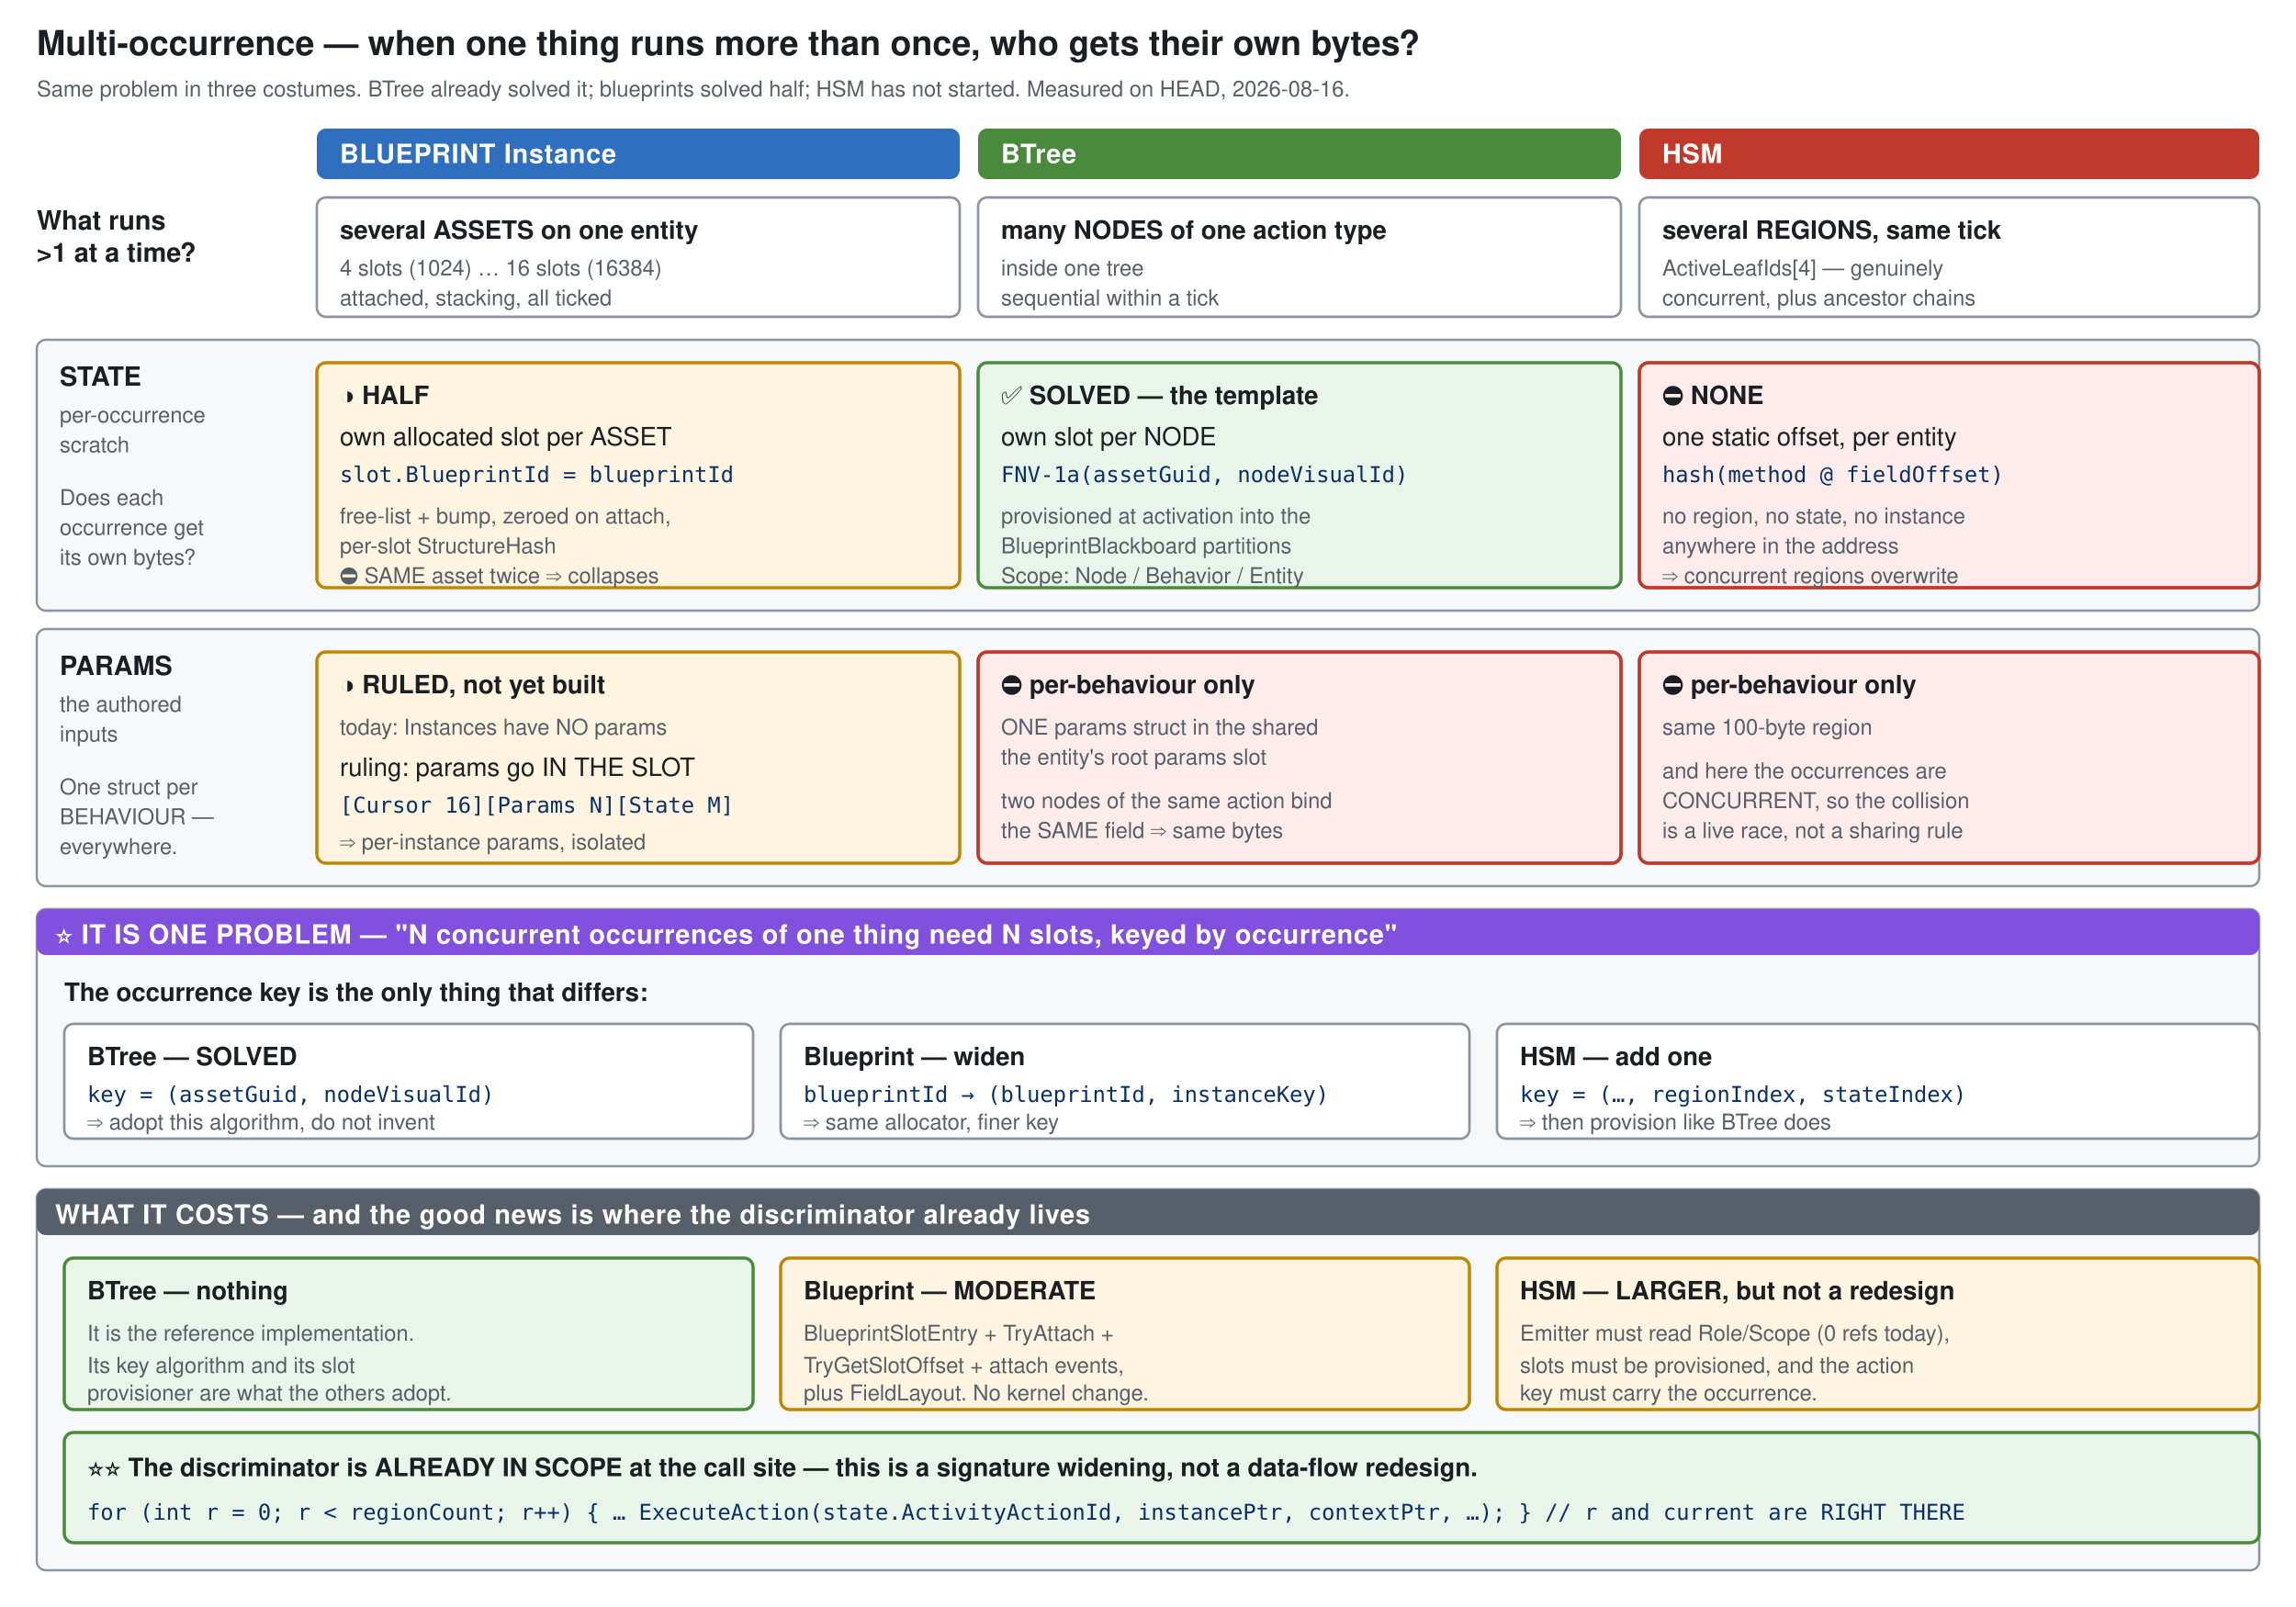
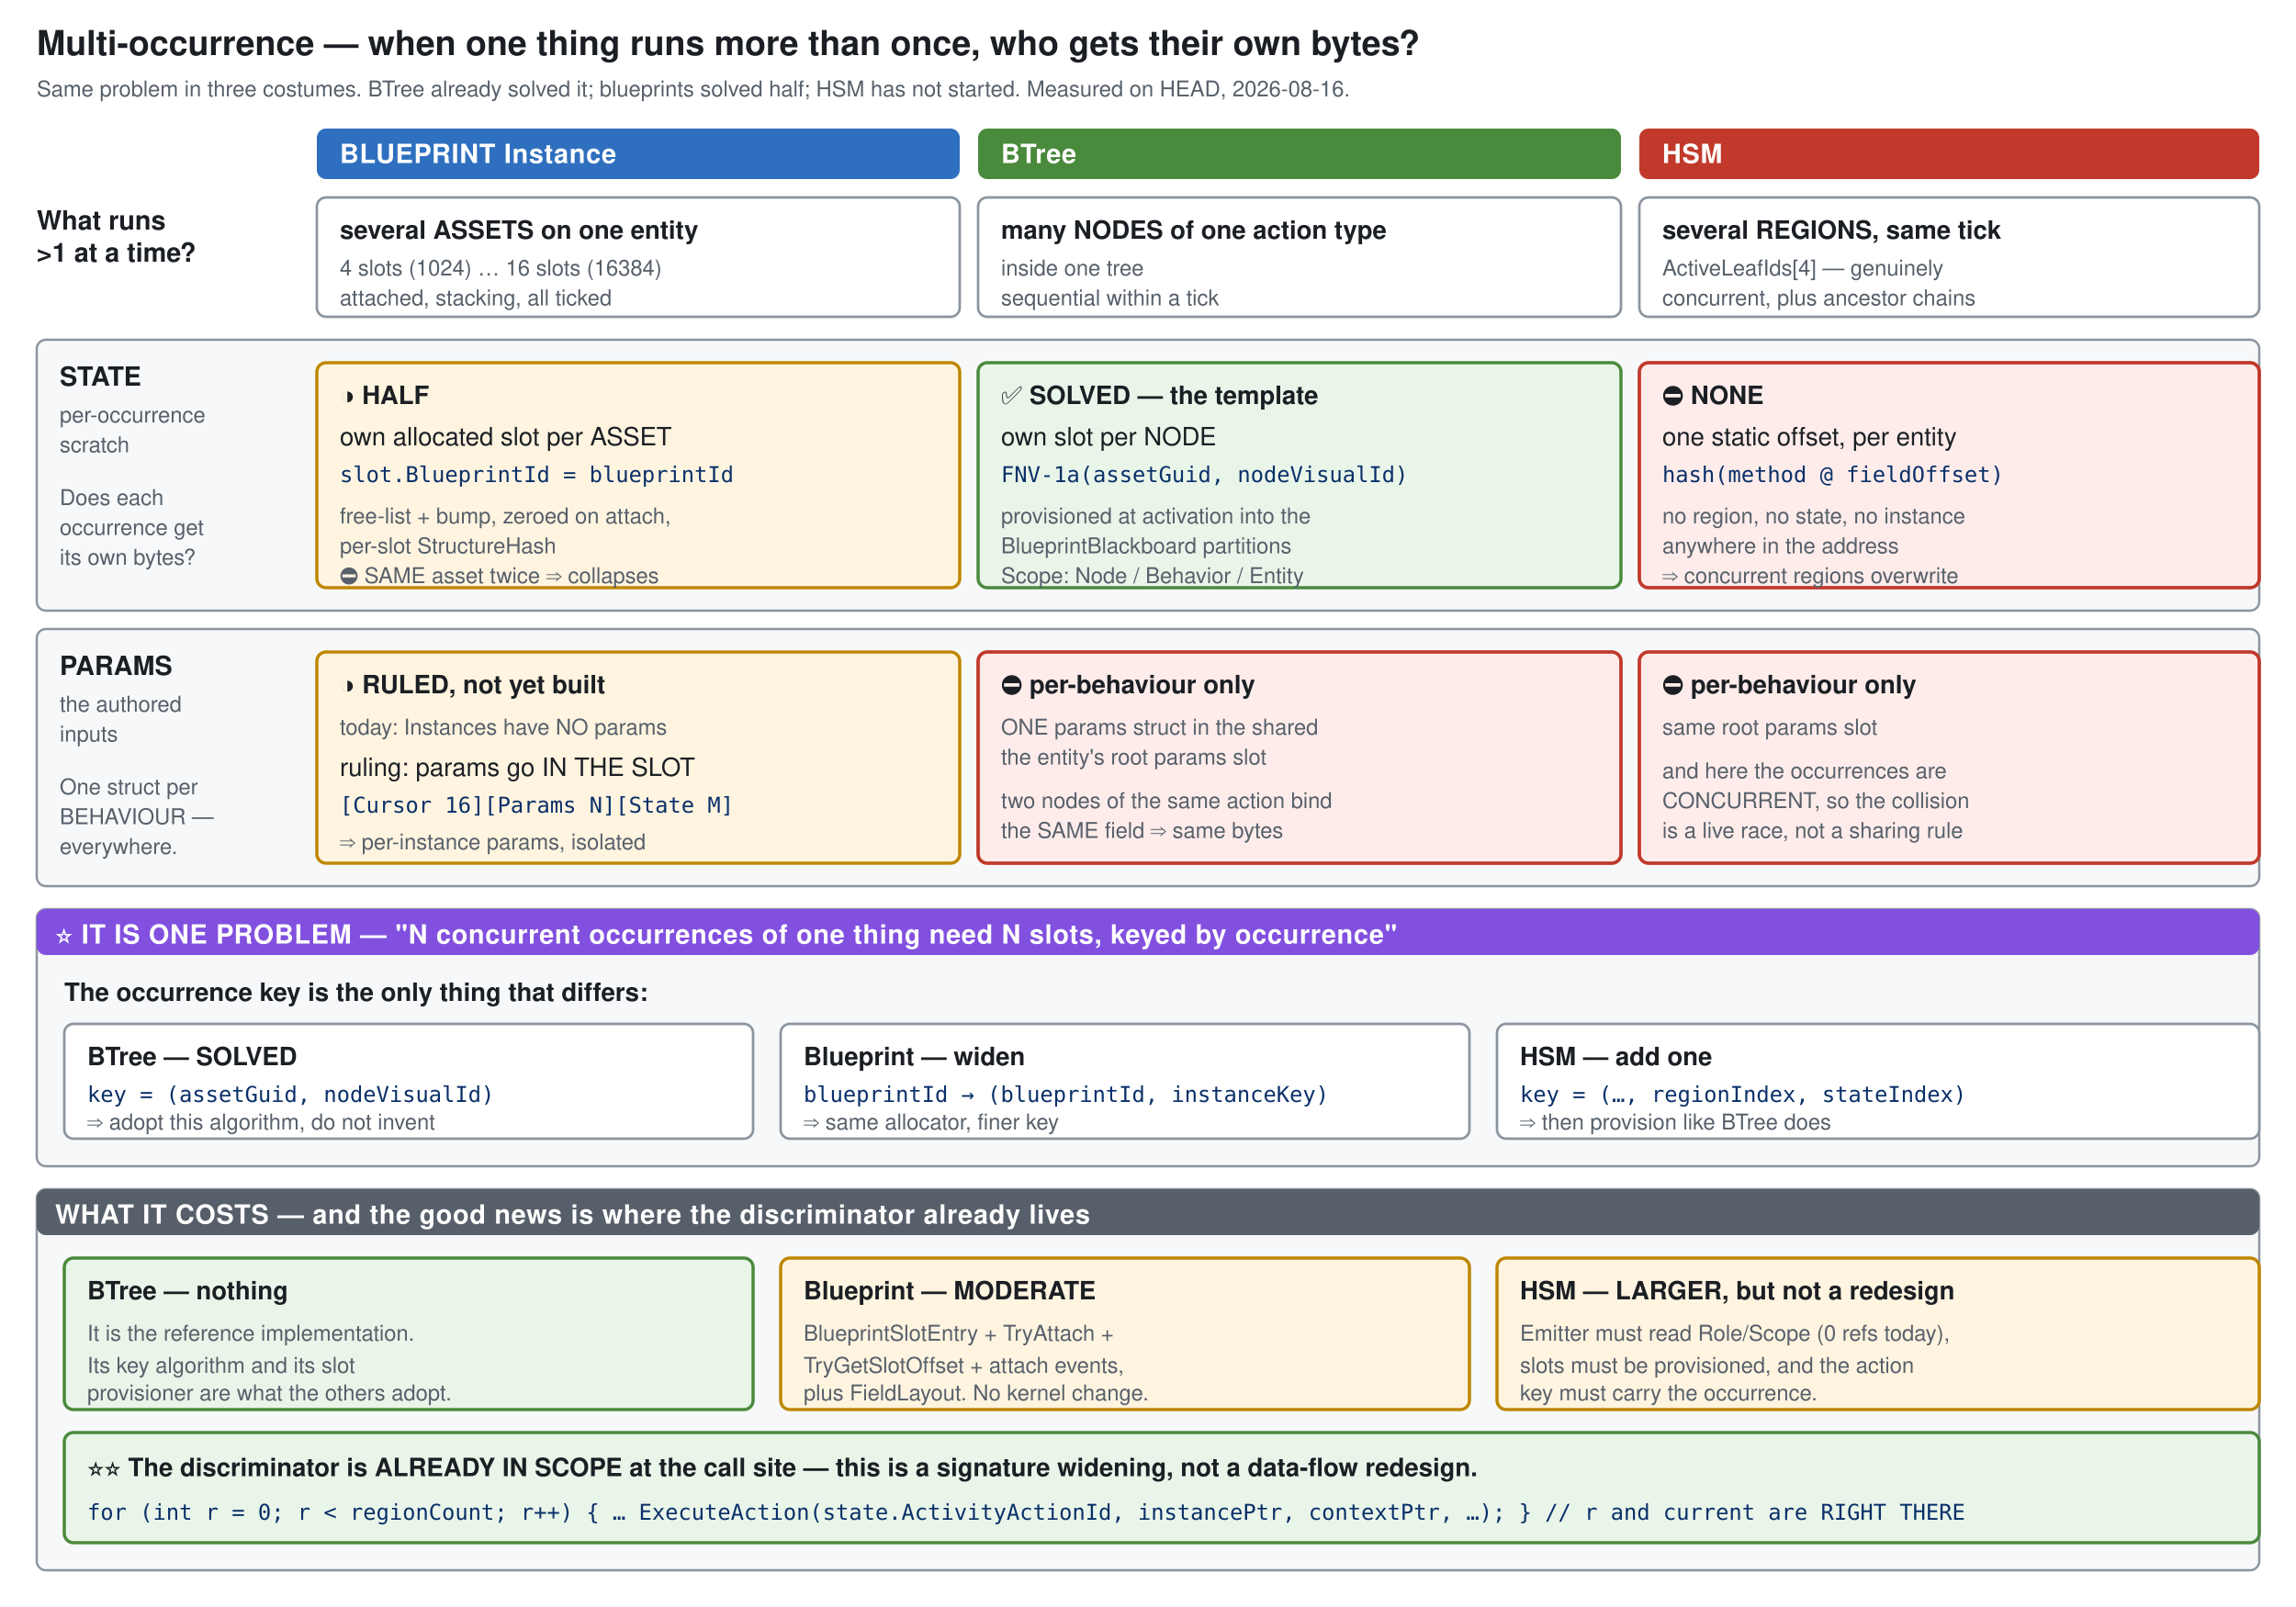
<svg xmlns="http://www.w3.org/2000/svg" viewBox="0 0 1000 700" width="1000" height="700" font-family="Segoe UI, Helvetica, Arial, sans-serif">
  <style>
    .h1 { font-size:15px; fill:#1b1f24; font-weight:700; }
    .h2 { font-size:11.5px; fill:#ffffff; font-weight:700; letter-spacing:.3px; }
    .lb { font-size:11.5px; fill:#1b1f24; font-weight:700; }
    .t  { font-size:11px; fill:#1b1f24; }
    .tb { font-size:11px; fill:#1b1f24; font-weight:600; }
    .s  { font-size:9.5px; fill:#57606a; }
    .m  { font-size:9.5px; fill:#0a3069; font-family:ui-monospace, Consolas, monospace; }
    .ok  { fill:#e9f5e9; stroke:#4a8a3c; stroke-width:1.4; rx:4; }
    .bad { fill:#fdecea; stroke:#c0392b; stroke-width:1.5; rx:4; }
    .warn{ fill:#fff4e0; stroke:#bf8700; stroke-width:1.4; rx:4; }
    .box { fill:#ffffff; stroke:#8c959f; stroke-width:1.1; rx:4; }
    .lane{ fill:#f6f8fa; stroke:#8c959f; stroke-width:1; rx:4; }
  </style>
  <rect width="1000" height="700" fill="#ffffff" />
  <text x="16" y="24" class="h1">Multi-occurrence — when one thing runs more than once, who gets their own bytes?</text>
  <text x="16" y="42" class="s">Same problem in three costumes. BTree already solved it; blueprints solved half; HSM has not started. Measured on HEAD, 2026-08-16.</text>
  <rect x="138" y="56" width="280" height="22" fill="#2f6fbf" rx="4" />
  <text x="148" y="71" class="h2">BLUEPRINT Instance</text>
  <rect x="426" y="56" width="280" height="22" fill="#4a8a3c" rx="4" />
  <text x="436" y="71" class="h2">BTree</text>
  <rect x="714" y="56" width="270" height="22" fill="#c0392b" rx="4" />
  <text x="724" y="71" class="h2">HSM</text>
  <text x="16" y="100" class="lb">What runs</text>
  <text x="16" y="114" class="lb">&gt;1 at a time?</text>
  <rect x="138" y="86" width="280" height="52" class="box" />
  <text x="148" y="104" class="tb">several ASSETS on one entity</text>
  <text x="148" y="120" class="s">4 slots (1024) … 16 slots (16384)</text>
  <text x="148" y="133" class="s">attached, stacking, all ticked</text>
  <rect x="426" y="86" width="280" height="52" class="box" />
  <text x="436" y="104" class="tb">many NODES of one action type</text>
  <text x="436" y="120" class="s">inside one tree</text>
  <text x="436" y="133" class="s">sequential within a tick</text>
  <rect x="714" y="86" width="270" height="52" class="box" />
  <text x="724" y="104" class="tb">several REGIONS, same tick</text>
  <text x="724" y="120" class="s">ActiveLeafIds[4] — genuinely</text>
  <text x="724" y="133" class="s">concurrent, plus ancestor chains</text>
  <rect x="16" y="148" width="968" height="118" class="lane" />
  <text x="26" y="168" class="lb">STATE</text>
  <text x="26" y="184" class="s">per-occurrence</text>
  <text x="26" y="197" class="s">scratch</text>
  <text x="26" y="220" class="s">Does each</text>
  <text x="26" y="233" class="s">occurrence get</text>
  <text x="26" y="246" class="s">its own bytes?</text>
  <rect x="138" y="158" width="280" height="98" class="warn" />
  <text x="148" y="176" class="tb">◑ HALF</text>
  <text x="148" y="194" class="t">own allocated slot per ASSET</text>
  <text x="148" y="210" class="m">slot.BlueprintId = blueprintId</text>
  <text x="148" y="228" class="s">free-list + bump, zeroed on attach,</text>
  <text x="148" y="241" class="s">per-slot StructureHash</text>
  <text x="148" y="254" class="s">⛔ SAME asset twice ⇒ collapses</text>
  <rect x="426" y="158" width="280" height="98" class="ok" />
  <text x="436" y="176" class="tb">✅ SOLVED — the template</text>
  <text x="436" y="194" class="t">own slot per NODE</text>
  <text x="436" y="210" class="m">FNV-1a(assetGuid, nodeVisualId)</text>
  <text x="436" y="228" class="s">provisioned at activation into the</text>
  <text x="436" y="241" class="s">BlueprintBlackboard partitions</text>
  <text x="436" y="254" class="s">Scope: Node / Behavior / Entity</text>
  <rect x="714" y="158" width="270" height="98" class="bad" />
  <text x="724" y="176" class="tb">⛔ NONE</text>
  <text x="724" y="194" class="t">one static offset, per entity</text>
  <text x="724" y="210" class="m">hash(method @ fieldOffset)</text>
  <text x="724" y="228" class="s">no region, no state, no instance</text>
  <text x="724" y="241" class="s">anywhere in the address</text>
  <text x="724" y="254" class="s">⇒ concurrent regions overwrite</text>
  <rect x="16" y="274" width="968" height="112" class="lane" />
  <text x="26" y="294" class="lb">PARAMS</text>
  <text x="26" y="310" class="s">the authored</text>
  <text x="26" y="323" class="s">inputs</text>
  <text x="26" y="346" class="s">One struct per</text>
  <text x="26" y="359" class="s">BEHAVIOUR —</text>
  <text x="26" y="372" class="s">everywhere.</text>
  <rect x="138" y="284" width="280" height="92" class="warn" />
  <text x="148" y="302" class="tb">◑ RULED, not yet built</text>
  <text x="148" y="320" class="s">today: Instances have NO params</text>
  <text x="148" y="338" class="t">ruling: params go IN THE SLOT</text>
  <text x="148" y="354" class="m">[Cursor 16][Params N][State M]</text>
  <text x="148" y="370" class="s">⇒ per-instance params, isolated</text>
  <rect x="426" y="284" width="280" height="92" class="bad" />
  <text x="436" y="302" class="tb">⛔ per-behaviour only</text>
  <text x="436" y="320" class="s">ONE params struct in the shared</text>
  <text x="436" y="333" class="s">the entity's root params slot</text>
  <text x="436" y="352" class="s">two nodes of the same action bind</text>
  <text x="436" y="365" class="s">the SAME field ⇒ same bytes</text>
  <rect x="714" y="284" width="270" height="92" class="bad" />
  <text x="724" y="302" class="tb">⛔ per-behaviour only</text>
-   <text x="724" y="320" class="s">same 100-byte region</text>
+   <text x="724" y="320" class="s">same root params slot</text>
  <text x="724" y="339" class="s">and here the occurrences are</text>
  <text x="724" y="352" class="s">CONCURRENT, so the collision</text>
  <text x="724" y="365" class="s">is a live race, not a sharing rule</text>
  <rect x="16" y="396" width="968" height="112" class="lane" />
  <rect x="16" y="396" width="968" height="20" fill="#8250df" rx="4" />
  <text x="24" y="411" class="h2">⭐ IT IS ONE PROBLEM — "N concurrent occurrences of one thing need N slots, keyed by occurrence"</text>
  <text x="28" y="436" class="tb">The occurrence key is the only thing that differs:</text>
  <rect x="28" y="446" width="300" height="50" class="box" />
  <text x="38" y="464" class="tb">BTree — SOLVED</text>
  <text x="38" y="480" class="m">key = (assetGuid, nodeVisualId)</text>
  <text x="38" y="492" class="s">⇒ adopt this algorithm, do not invent</text>
  <rect x="340" y="446" width="300" height="50" class="box" />
  <text x="350" y="464" class="tb">Blueprint — widen</text>
  <text x="350" y="480" class="m">blueprintId → (blueprintId, instanceKey)</text>
  <text x="350" y="492" class="s">⇒ same allocator, finer key</text>
  <rect x="652" y="446" width="332" height="50" class="box" />
  <text x="662" y="464" class="tb">HSM — add one</text>
  <text x="662" y="480" class="m">key = (…, regionIndex, stateIndex)</text>
  <text x="662" y="492" class="s">⇒ then provision like BTree does</text>
  <rect x="16" y="518" width="968" height="166" class="lane" />
  <rect x="16" y="518" width="968" height="20" fill="#57606a" rx="4" />
  <text x="24" y="533" class="h2">WHAT IT COSTS — and the good news is where the discriminator already lives</text>
  <rect x="28" y="548" width="300" height="66" class="ok" />
  <text x="38" y="566" class="tb">BTree — nothing</text>
  <text x="38" y="584" class="s">It is the reference implementation.</text>
  <text x="38" y="598" class="s">Its key algorithm and its slot</text>
  <text x="38" y="610" class="s">provisioner are what the others adopt.</text>
  <rect x="340" y="548" width="300" height="66" class="warn" />
  <text x="350" y="566" class="tb">Blueprint — MODERATE</text>
  <text x="350" y="584" class="s">BlueprintSlotEntry + TryAttach +</text>
  <text x="350" y="598" class="s">TryGetSlotOffset + attach events,</text>
  <text x="350" y="610" class="s">plus FieldLayout. No kernel change.</text>
  <rect x="652" y="548" width="332" height="66" class="warn" />
  <text x="662" y="566" class="tb">HSM — LARGER, but not a redesign</text>
  <text x="662" y="584" class="s">Emitter must read Role/Scope (0 refs today),</text>
  <text x="662" y="598" class="s">slots must be provisioned, and the action</text>
  <text x="662" y="610" class="s">key must carry the occurrence.</text>
  <rect x="28" y="624" width="956" height="48" class="ok" />
  <text x="38" y="643" class="tb">⭐⭐ The discriminator is ALREADY IN SCOPE at the call site — this is a signature widening, not a data-flow redesign.</text>
  <text x="38" y="662" class="m">for (int r = 0; r &lt; regionCount; r++) { … ExecuteAction(state.ActivityActionId, instancePtr, contextPtr, …); }   // r and current are RIGHT THERE</text>
</svg>
